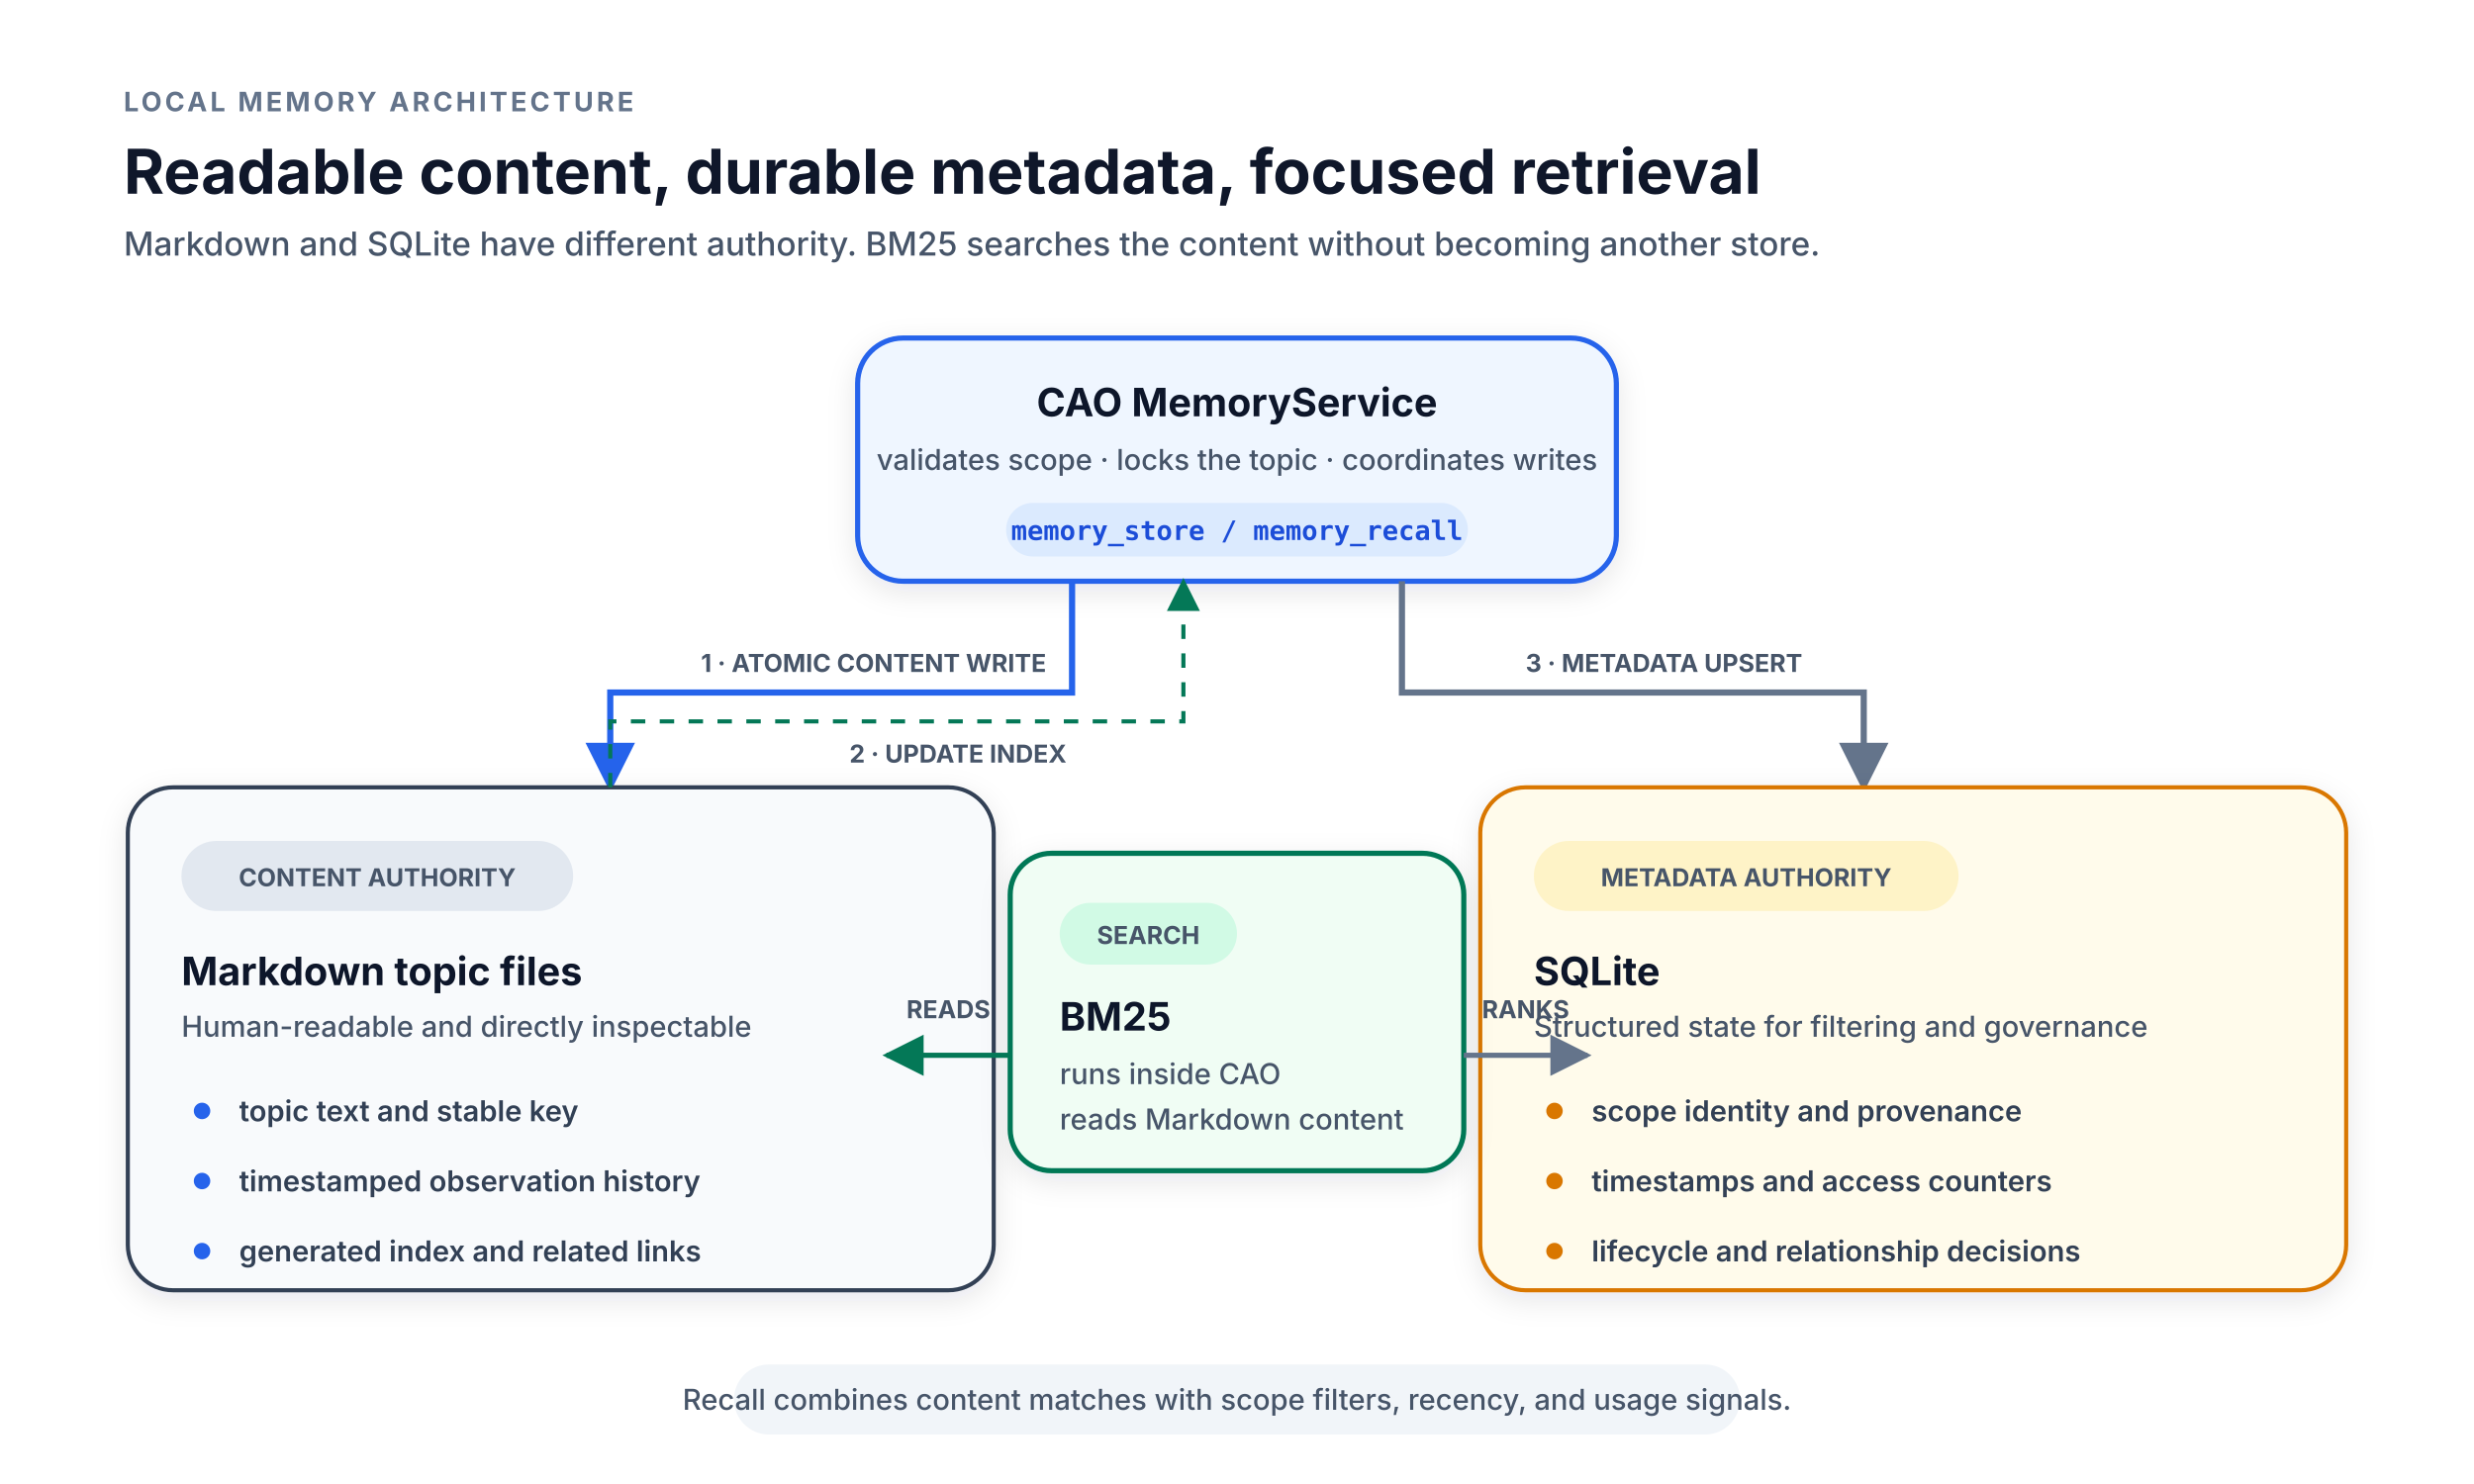
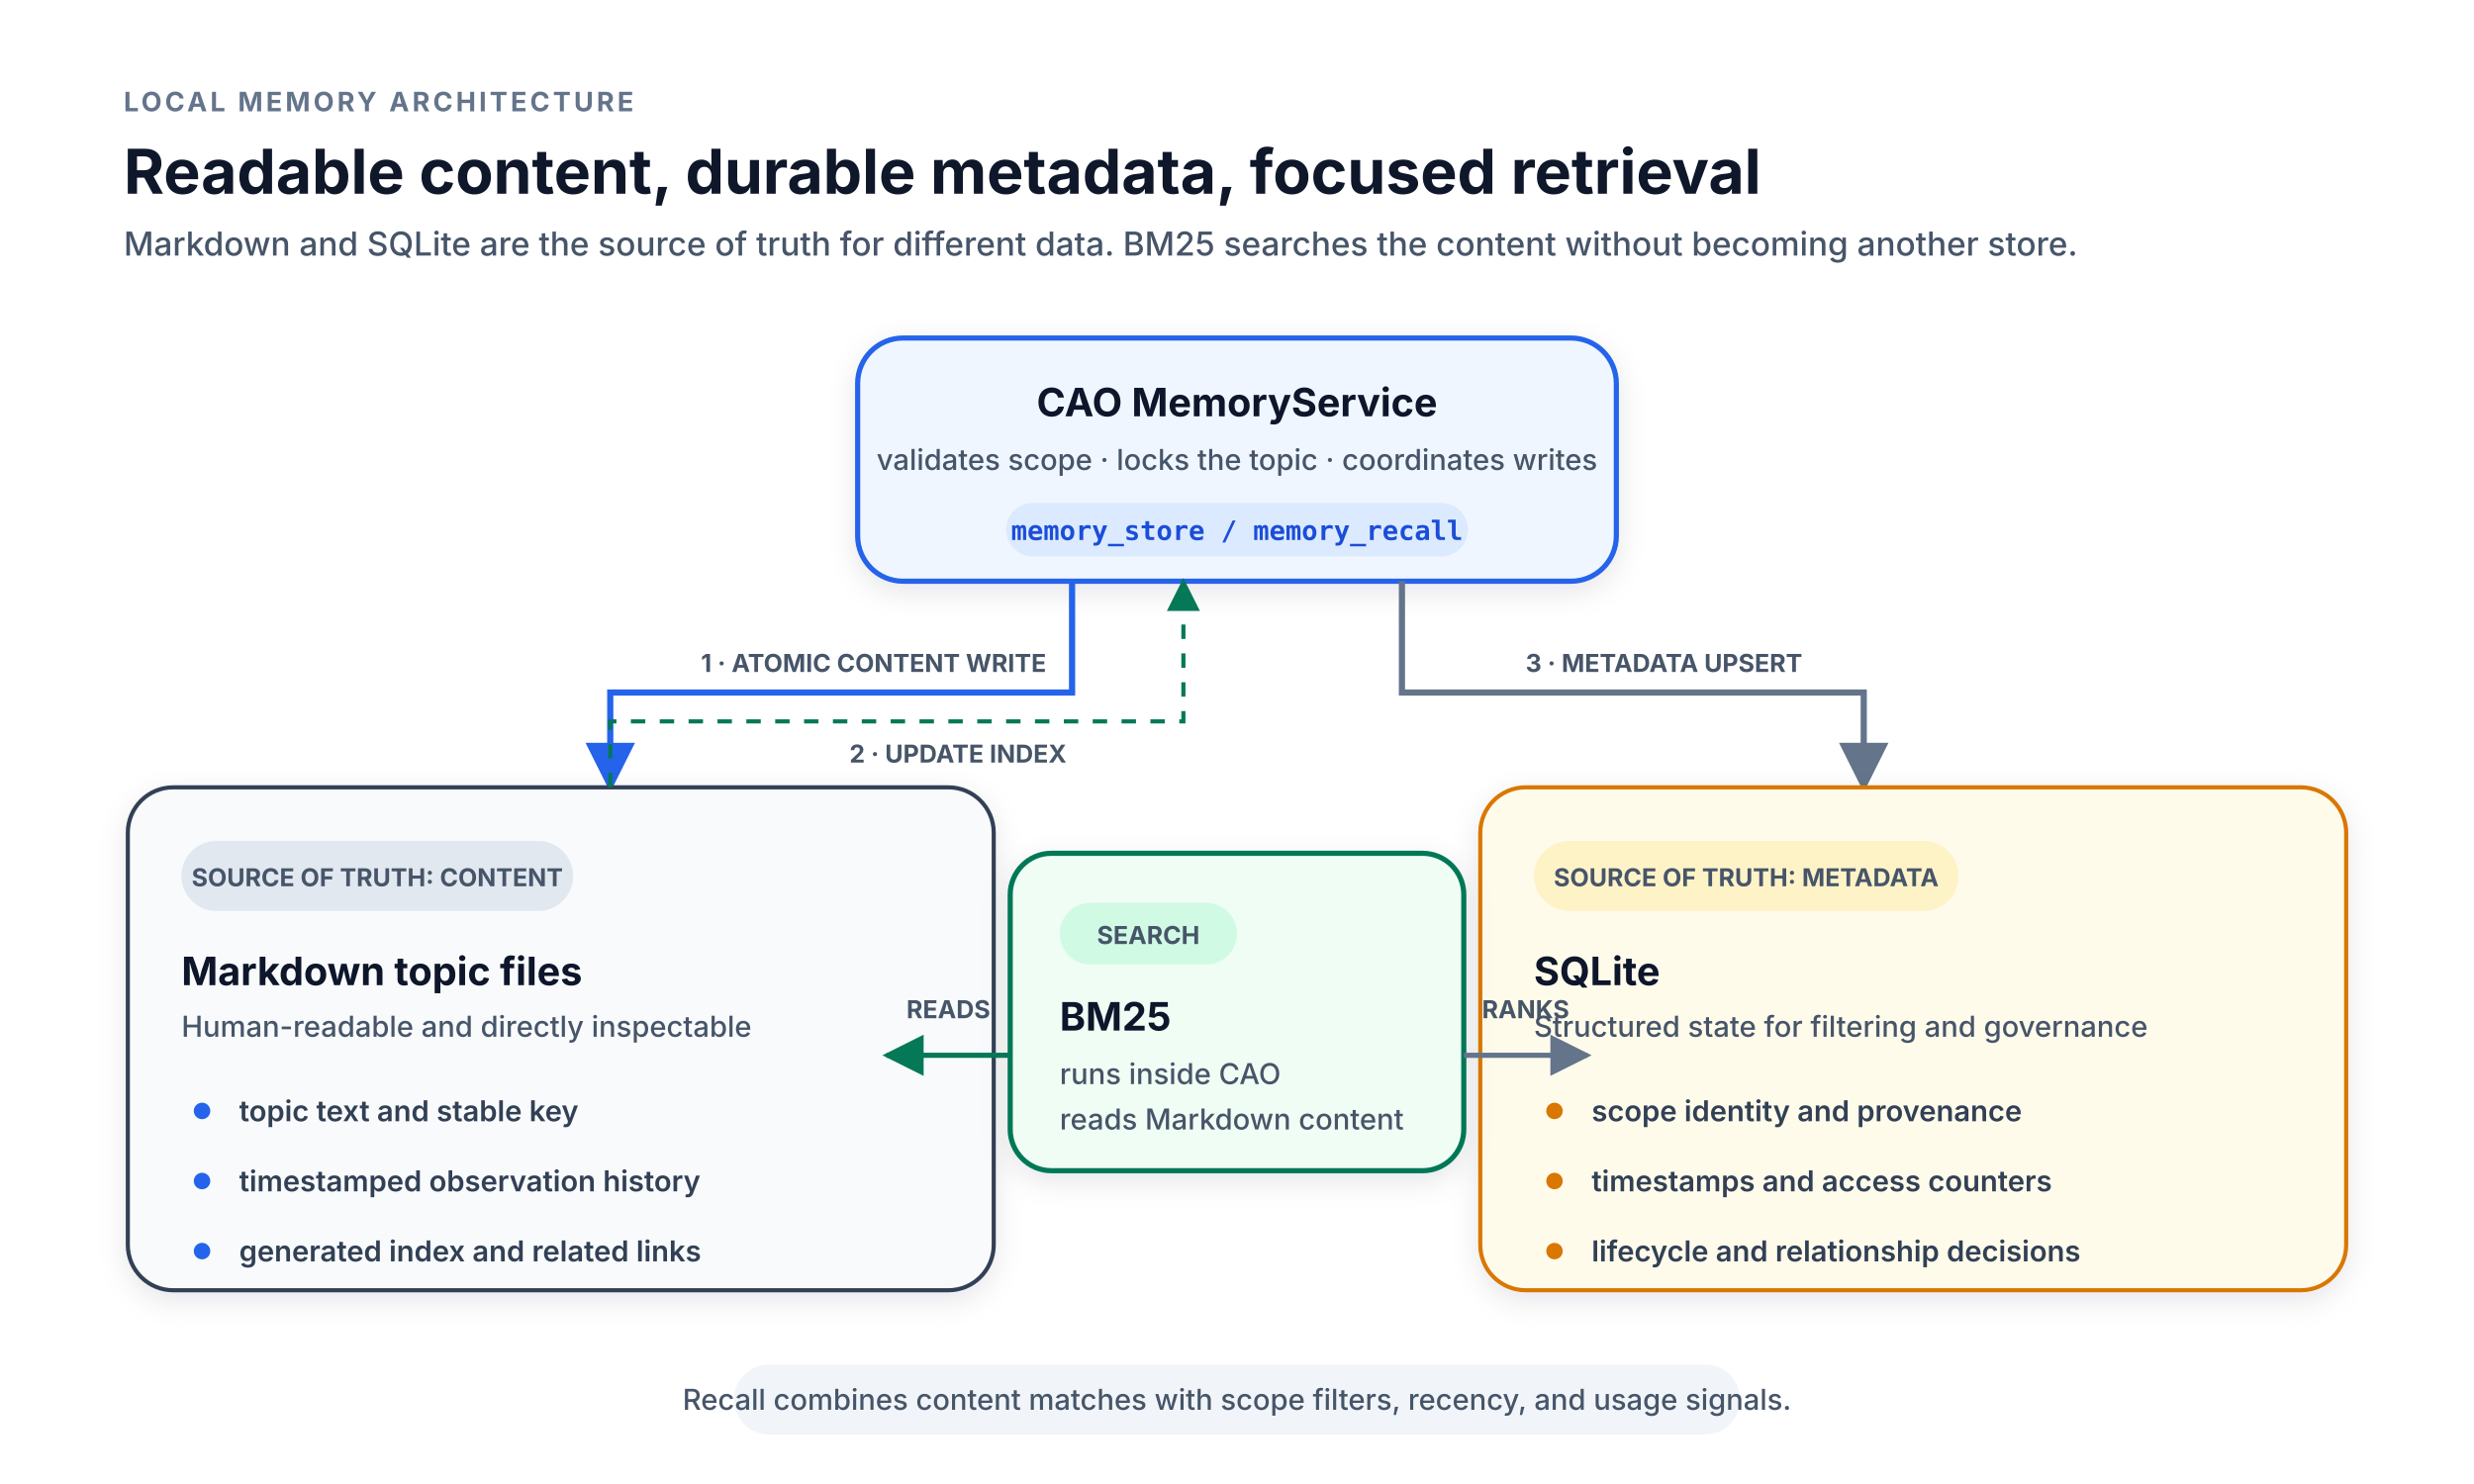
<svg xmlns="http://www.w3.org/2000/svg" width="1200" height="720" viewBox="0 0 1200 720" role="img" aria-labelledby="title desc">
  <defs>
    <filter id="shadow" x="-20%" y="-20%" width="140%" height="140%">
      <feDropShadow dx="0" dy="4" stdDeviation="7" flood-color="#0f172a" flood-opacity="0.10" />
    </filter>
    <marker id="arrow-blue" viewBox="0 0 10 10" refX="9" refY="5" markerWidth="8" markerHeight="8" orient="auto">
      <path d="M0 0L10 5L0 10Z" fill="#2563eb" />
    </marker>
    <marker id="arrow-slate" viewBox="0 0 10 10" refX="9" refY="5" markerWidth="8" markerHeight="8" orient="auto">
      <path d="M0 0L10 5L0 10Z" fill="#64748b" />
    </marker>
    <marker id="arrow-green" viewBox="0 0 10 10" refX="9" refY="5" markerWidth="8" markerHeight="8" orient="auto">
      <path d="M0 0L10 5L0 10Z" fill="#047857" />
    </marker>
    <style>
      text { font-family: -apple-system, BlinkMacSystemFont, "Segoe UI", sans-serif; }
      .eyebrow { font-size: 13px; font-weight: 700; letter-spacing: 1.5px; fill: #64748b; }
      .title { font-size: 30px; font-weight: 750; fill: #0f172a; }
      .subtitle { font-size: 16px; font-weight: 450; fill: #475569; }
      .box-title { font-size: 19px; font-weight: 700; fill: #0f172a; }
      .box-copy { font-size: 14px; font-weight: 450; fill: #475569; }
      .item { font-size: 14px; font-weight: 600; fill: #334155; }
      .label { font-size: 12px; font-weight: 700; fill: #475569; }
      .mono { font-family: ui-monospace, SFMono-Regular, Menlo, Consolas, monospace; font-size: 13px; font-weight: 650; }
    </style>
  </defs>
  <rect width="1200" height="720" fill="#ffffff" />
  <text class="eyebrow" x="60" y="54">LOCAL MEMORY ARCHITECTURE</text>
  <text class="title" x="60" y="94">Readable content, durable metadata, focused retrieval</text>
-   <text class="subtitle" x="60" y="124">Markdown and SQLite have different authority. BM25 searches the content without becoming another store.</text>
+   <text class="subtitle" x="60" y="124">Markdown and SQLite are the source of truth for different data. BM25 searches the content without becoming another store.</text>
  <g filter="url(#shadow)">
    <rect x="416" y="164" width="368" height="118" rx="22" fill="#eff6ff" stroke="#2563eb" stroke-width="2.5" />
    <text class="box-title" x="600" y="202" text-anchor="middle">CAO MemoryService</text>
    <text class="box-copy" x="600" y="228" text-anchor="middle">validates scope · locks the topic · coordinates writes</text>
    <rect x="488" y="244" width="224" height="26" rx="13" fill="#dbeafe" />
    <text class="mono" x="600" y="262" text-anchor="middle" fill="#1d4ed8">memory_store / memory_recall</text>
  </g>
  <path d="M520 282V336H296V382" fill="none" stroke="#2563eb" stroke-width="3" marker-end="url(#arrow-blue)" />
  <text class="label" x="340" y="326">1 · ATOMIC CONTENT WRITE</text>
  <path d="M680 282V336H904V382" fill="none" stroke="#64748b" stroke-width="3" marker-end="url(#arrow-slate)" />
  <text class="label" x="740" y="326">3 · METADATA UPSERT</text>
  <g filter="url(#shadow)">
    <rect x="62" y="382" width="420" height="244" rx="22" fill="#f8fafc" stroke="#334155" stroke-width="2" />
    <rect x="88" y="408" width="190" height="34" rx="17" fill="#e2e8f0" />
-     <text class="label" x="183" y="430" text-anchor="middle" fill="#334155">CONTENT AUTHORITY</text>
+     <text class="label" x="183" y="430" text-anchor="middle" fill="#334155">SOURCE OF TRUTH: CONTENT</text>
    <text class="box-title" x="88" y="478">Markdown topic files</text>
    <text class="box-copy" x="88" y="503">Human-readable and directly inspectable</text>
    <circle cx="98" cy="539" r="4" fill="#2563eb" />
    <text class="item" x="116" y="544">topic text and stable key</text>
    <circle cx="98" cy="573" r="4" fill="#2563eb" />
    <text class="item" x="116" y="578">timestamped observation history</text>
    <circle cx="98" cy="607" r="4" fill="#2563eb" />
    <text class="item" x="116" y="612">generated index and related links</text>
  </g>
  <g filter="url(#shadow)">
    <rect x="718" y="382" width="420" height="244" rx="22" fill="#fffbeb" stroke="#d97706" stroke-width="2" />
    <rect x="744" y="408" width="206" height="34" rx="17" fill="#fef3c7" />
-     <text class="label" x="847" y="430" text-anchor="middle" fill="#92400e">METADATA AUTHORITY</text>
+     <text class="label" x="847" y="430" text-anchor="middle" fill="#92400e">SOURCE OF TRUTH: METADATA</text>
    <text class="box-title" x="744" y="478">SQLite</text>
    <text class="box-copy" x="744" y="503">Structured state for filtering and governance</text>
    <circle cx="754" cy="539" r="4" fill="#d97706" />
    <text class="item" x="772" y="544">scope identity and provenance</text>
    <circle cx="754" cy="573" r="4" fill="#d97706" />
    <text class="item" x="772" y="578">timestamps and access counters</text>
    <circle cx="754" cy="607" r="4" fill="#d97706" />
    <text class="item" x="772" y="612">lifecycle and relationship decisions</text>
  </g>
  <g filter="url(#shadow)">
    <rect x="490" y="414" width="220" height="154" rx="20" fill="#f0fdf4" stroke="#047857" stroke-width="2.5" />
    <rect x="514" y="438" width="86" height="30" rx="15" fill="#d1fae5" />
    <text class="label" x="557" y="458" text-anchor="middle" fill="#065f46">SEARCH</text>
    <text class="box-title" x="514" y="500">BM25</text>
    <text class="box-copy" x="514" y="526">runs inside CAO</text>
    <text class="box-copy" x="514" y="548">reads Markdown content</text>
  </g>
  <path d="M490 512H430" fill="none" stroke="#047857" stroke-width="2.5" marker-end="url(#arrow-green)" />
  <text class="label" x="460" y="494" text-anchor="middle">READS</text>
  <path d="M710 512H770" fill="none" stroke="#64748b" stroke-width="2.5" marker-end="url(#arrow-slate)" />
  <text class="label" x="740" y="494" text-anchor="middle">RANKS</text>
  <path d="M296 382V350H574V282" fill="none" stroke="#047857" stroke-width="2" stroke-dasharray="7 7" marker-end="url(#arrow-green)" />
  <text class="label" x="412" y="370">2 · UPDATE INDEX</text>
  <rect x="356" y="662" width="488" height="34" rx="17" fill="#f1f5f9" />
  <text class="box-copy" x="600" y="684" text-anchor="middle">Recall combines content matches with scope filters, recency, and usage signals.</text>
</svg>
